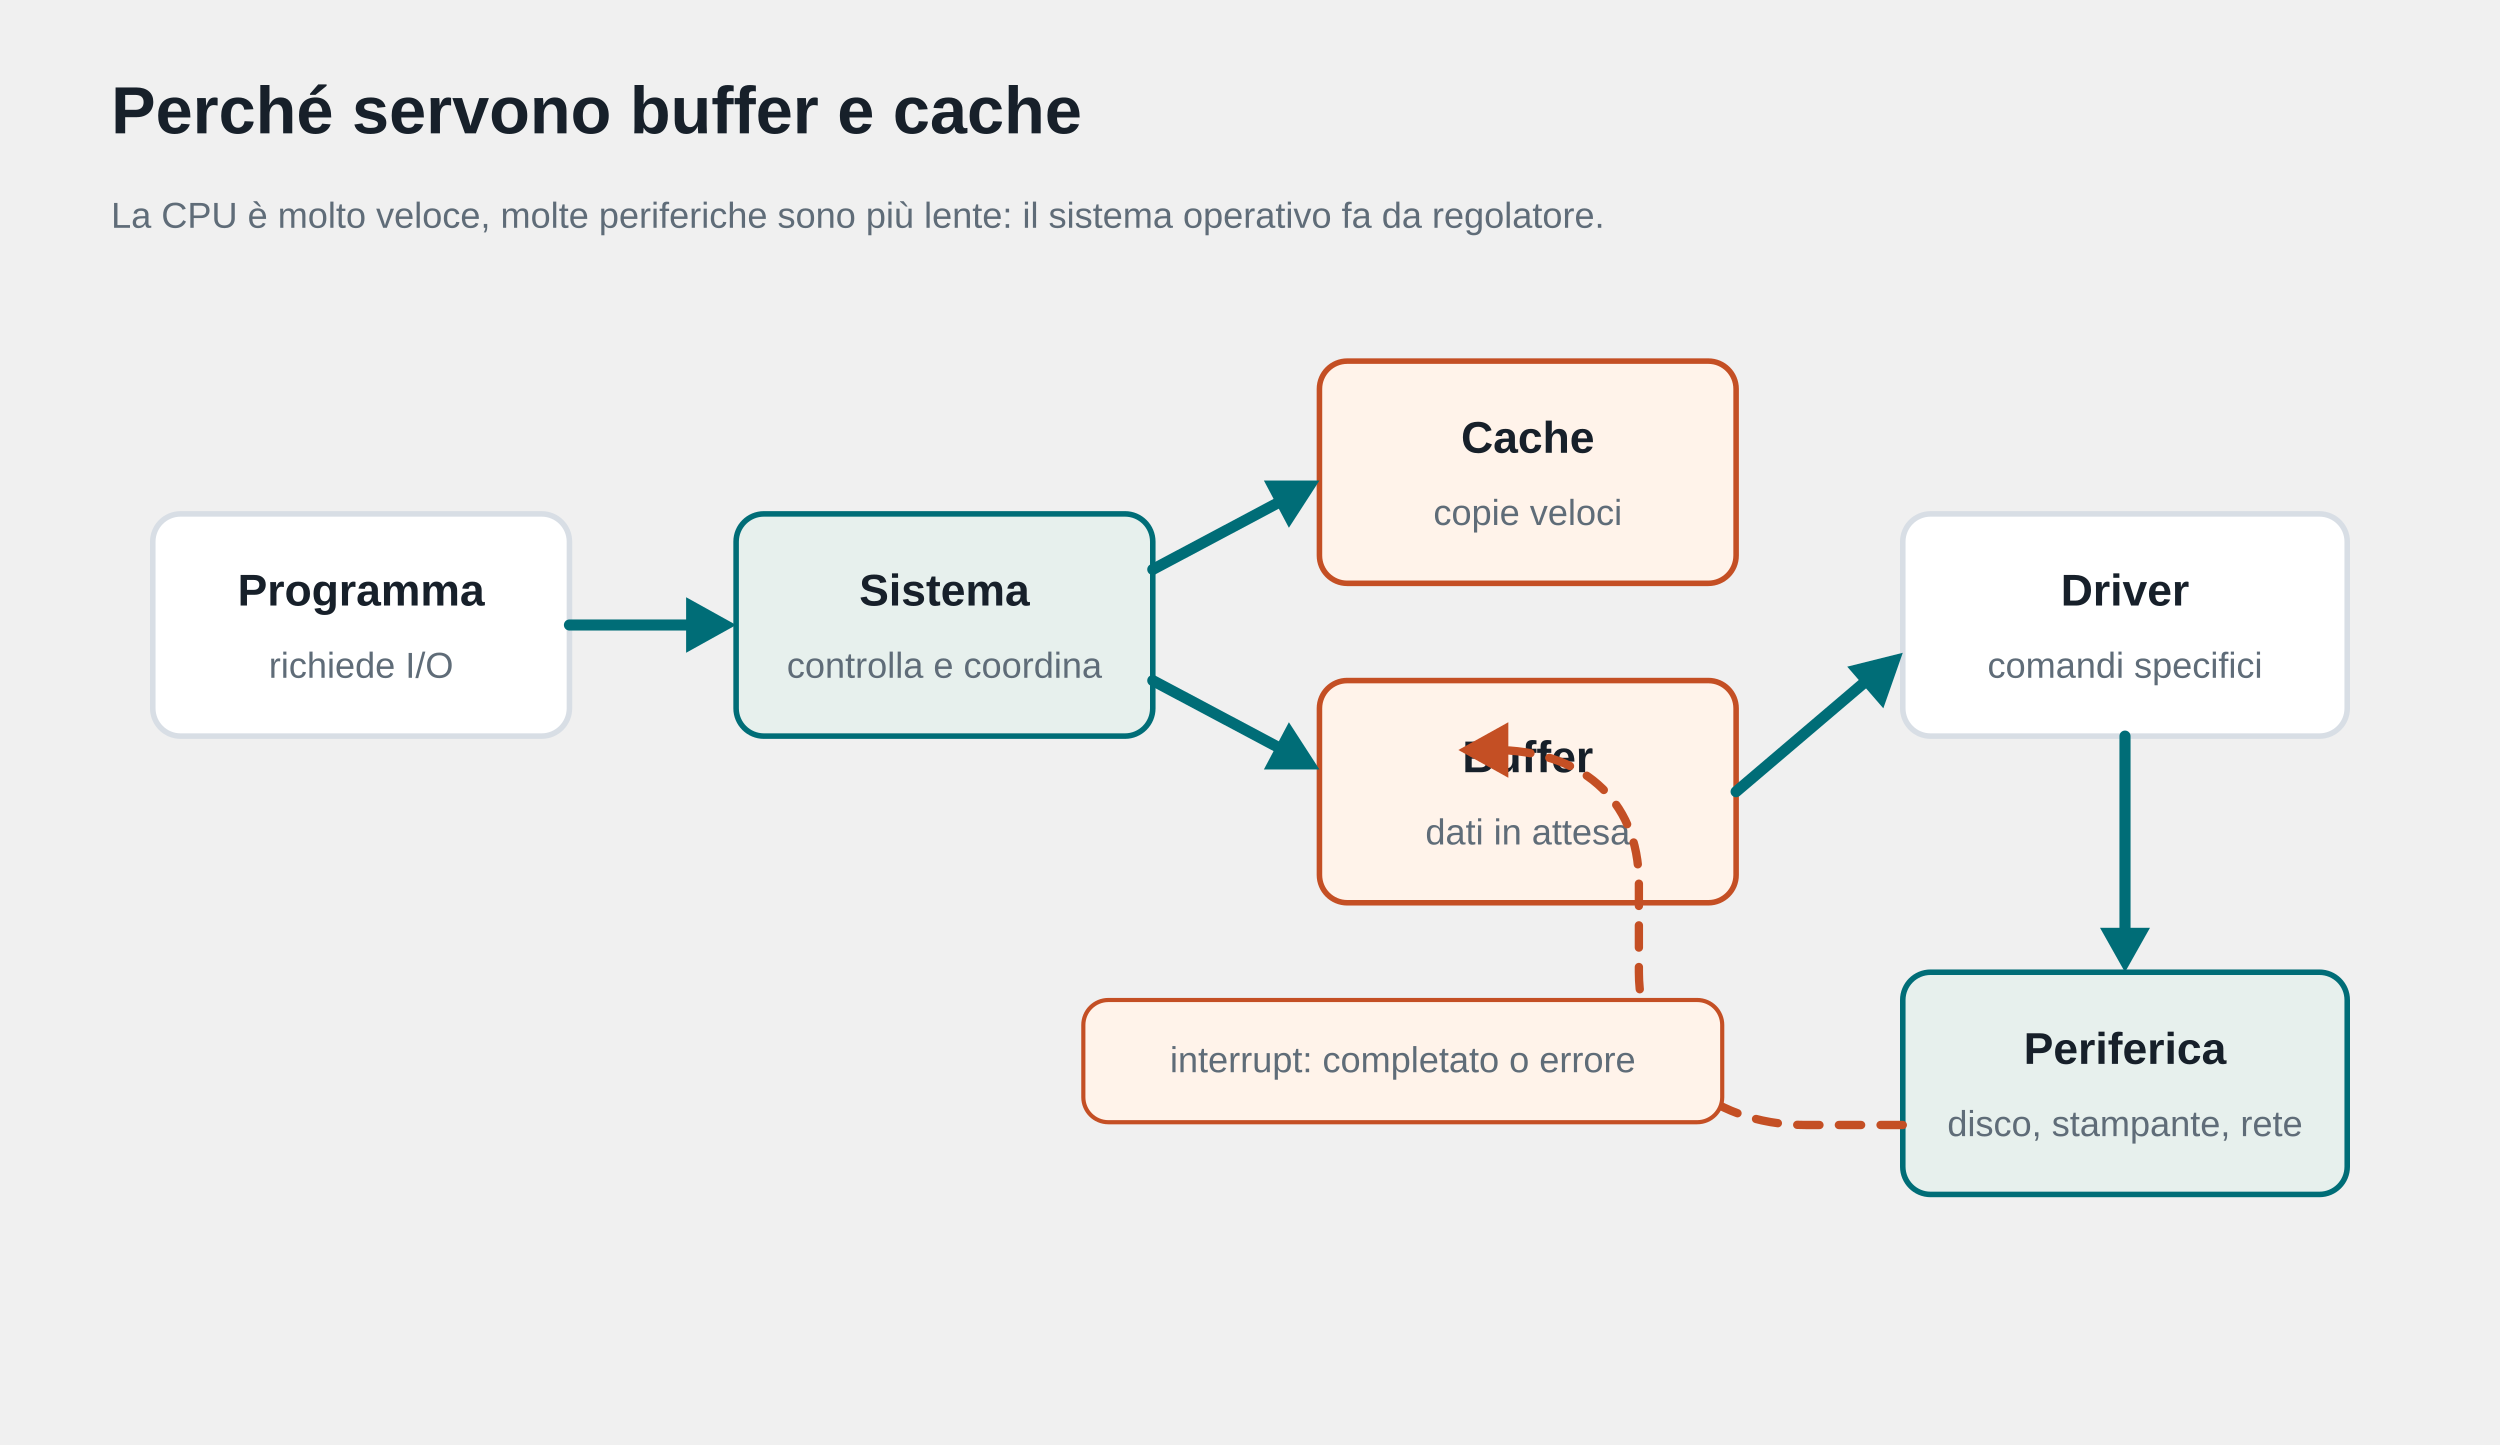
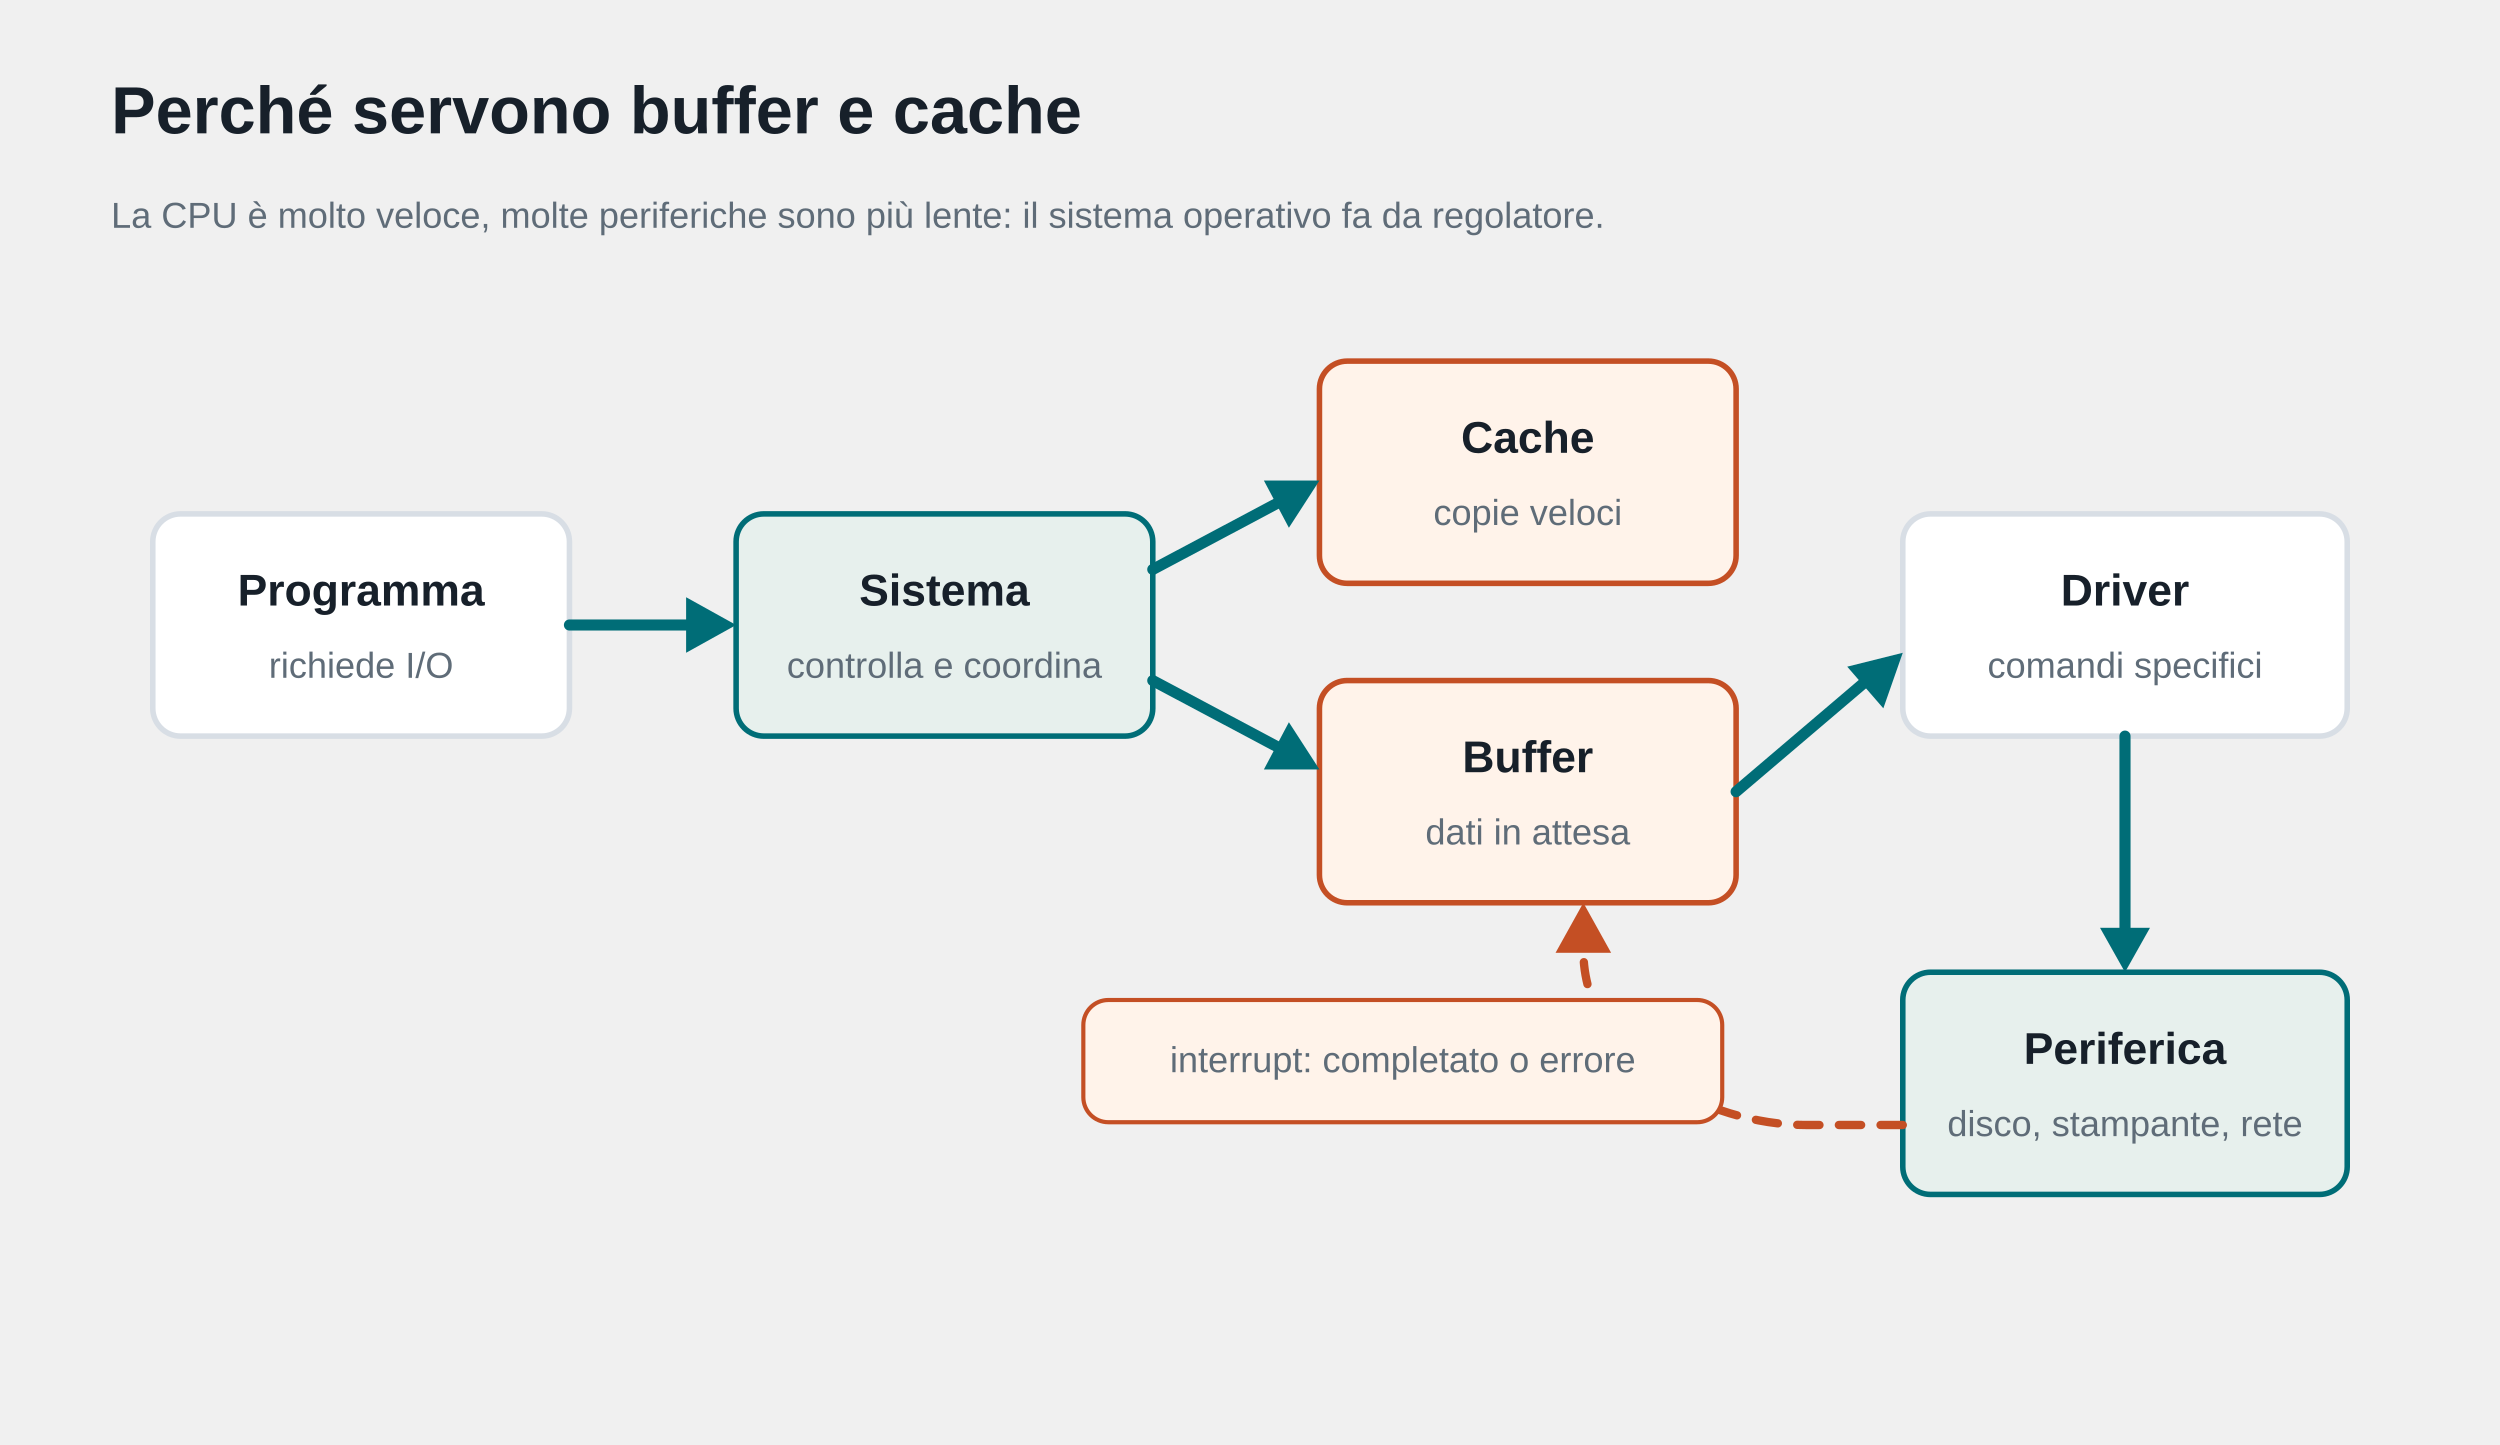
<svg xmlns="http://www.w3.org/2000/svg" viewBox="0 0 900 520" role="img" aria-labelledby="t d">
  <defs>
    <style>
  text{font-family:Arial,Helvetica,sans-serif;fill:#17202a}
  .title{font-size:24px;font-weight:700}
  .label{font-size:16px;font-weight:700}
  .small{font-size:13px;fill:#5f6c78}
  .box{fill:#fff;stroke:#d8dee5;stroke-width:2;rx:10}
  .accent{fill:#e7f0ed;stroke:#006d77;stroke-width:2;rx:10}
  .warn{fill:#fff3ea;stroke:#c44f24;stroke-width:2;rx:10}
  .arrow{stroke:#006d77;stroke-width:4;stroke-linecap:round;stroke-linejoin:round;fill:none}
  .interrupt{stroke:#c44f24;stroke-width:3;stroke-linecap:round;stroke-linejoin:round;fill:none;stroke-dasharray:8 7}
  .note{fill:#fff3ea;stroke:#c44f24;stroke-width:1.5}
  .head{fill:#006d77}
  .ihead{fill:#c44f24}
</style>
  </defs>
  <text x="40" y="48" class="title">Perché servono buffer e cache</text>
  <text x="40" y="82" class="small">La CPU è molto veloce, molte periferiche sono più lente: il sistema operativo fa da regolatore.</text>
  <rect x="55" y="185" width="150" height="80" class="box" />
  <text x="130" y="218" text-anchor="middle" class="label">Programma</text>
  <text x="130" y="244" text-anchor="middle" class="small">richiede I/O</text>
  <rect x="265" y="185" width="150" height="80" class="accent" />
  <text x="340" y="218" text-anchor="middle" class="label">Sistema</text>
  <text x="340" y="244" text-anchor="middle" class="small">controlla e coordina</text>
  <rect x="475" y="130" width="150" height="80" class="warn" />
  <text x="550" y="163" text-anchor="middle" class="label">Cache</text>
  <text x="550" y="189" text-anchor="middle" class="small">copie veloci</text>
  <rect x="475" y="245" width="150" height="80" class="warn" />
  <text x="550" y="278" text-anchor="middle" class="label">Buffer</text>
  <text x="550" y="304" text-anchor="middle" class="small">dati in attesa</text>
  <rect x="685" y="185" width="160" height="80" class="box" />
  <text x="765" y="218" text-anchor="middle" class="label">Driver</text>
  <text x="765" y="244" text-anchor="middle" class="small">comandi specifici</text>
  <rect x="685" y="350" width="160" height="80" class="accent" />
  <text x="765" y="383" text-anchor="middle" class="label">Periferica</text>
  <text x="765" y="409" text-anchor="middle" class="small">disco, stampante, rete</text>
  <line x1="205" y1="225" x2="251" y2="225" class="arrow" />
  <polygon points="265,225 247,215 247,235" class="head" />
  <line x1="415" y1="205" x2="462" y2="180" class="arrow" />
  <polygon points="475,173 455,173 464,190" class="head" />
  <line x1="415" y1="245" x2="462" y2="270" class="arrow" />
  <polygon points="475,277 464,260 455,277" class="head" />
  <line x1="625" y1="285" x2="672" y2="245" class="arrow" />
  <polygon points="685,235 665,240 678,255" class="head" />
  <line x1="765" y1="265" x2="765" y2="336" class="arrow" />
  <polygon points="765,350 756,334 774,334" class="head" />
-   <path d="M685 405 H650 C615 405 590 382 590 350 V318 C590 287 568 270 538 270" class="interrupt" />
-   <polygon points="525,270 543,260 543,280" class="ihead" />
+   <path d="M685 405 H650 C615 405 570 382 570 342 V338" class="interrupt" />
+   <polygon points="570,325 560,343 580,343" class="ihead" />
  <rect x="390" y="360" width="230" height="44" rx="9" class="note" />
  <text x="505" y="386" text-anchor="middle" class="small">interrupt: completato o errore</text>
</svg>
